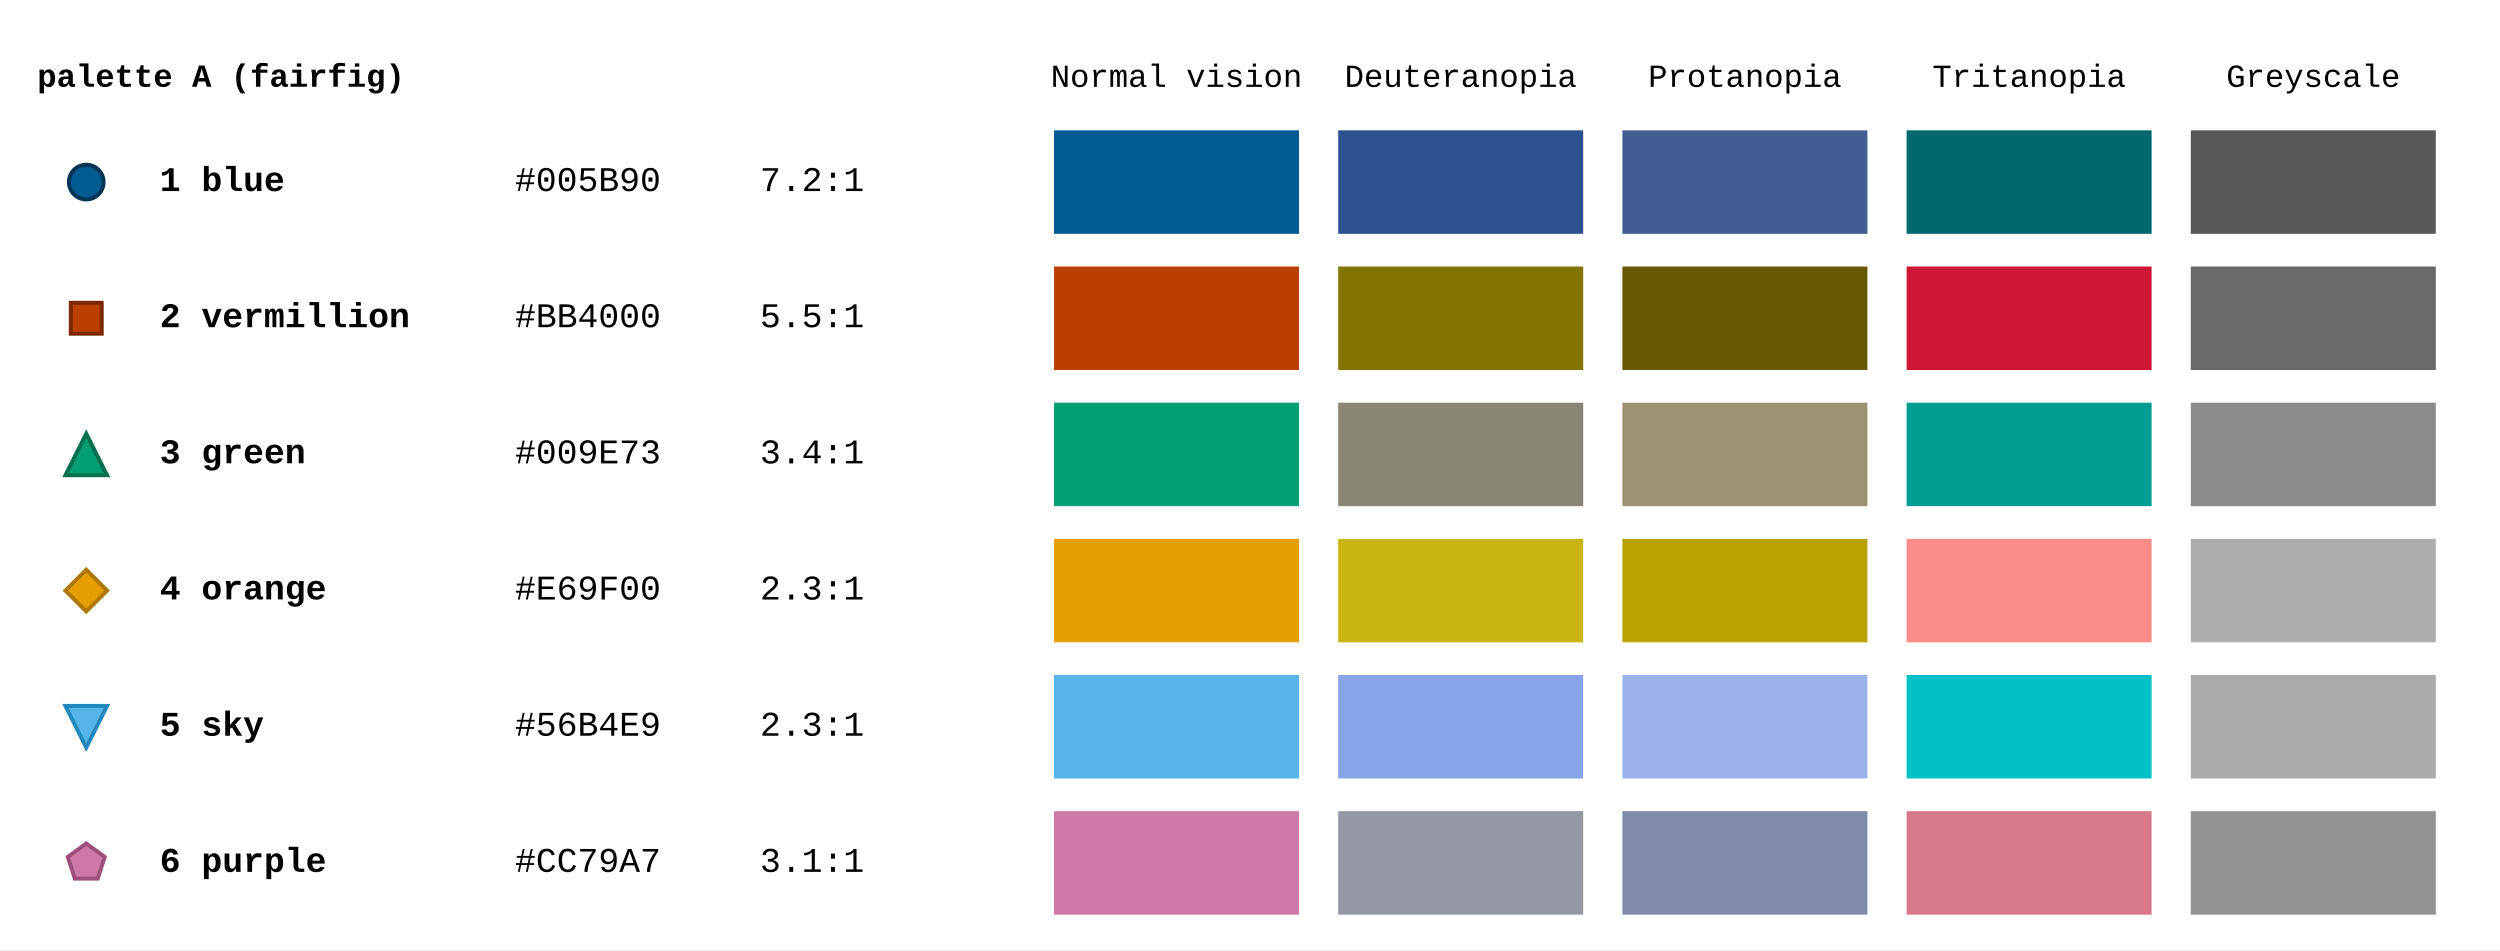
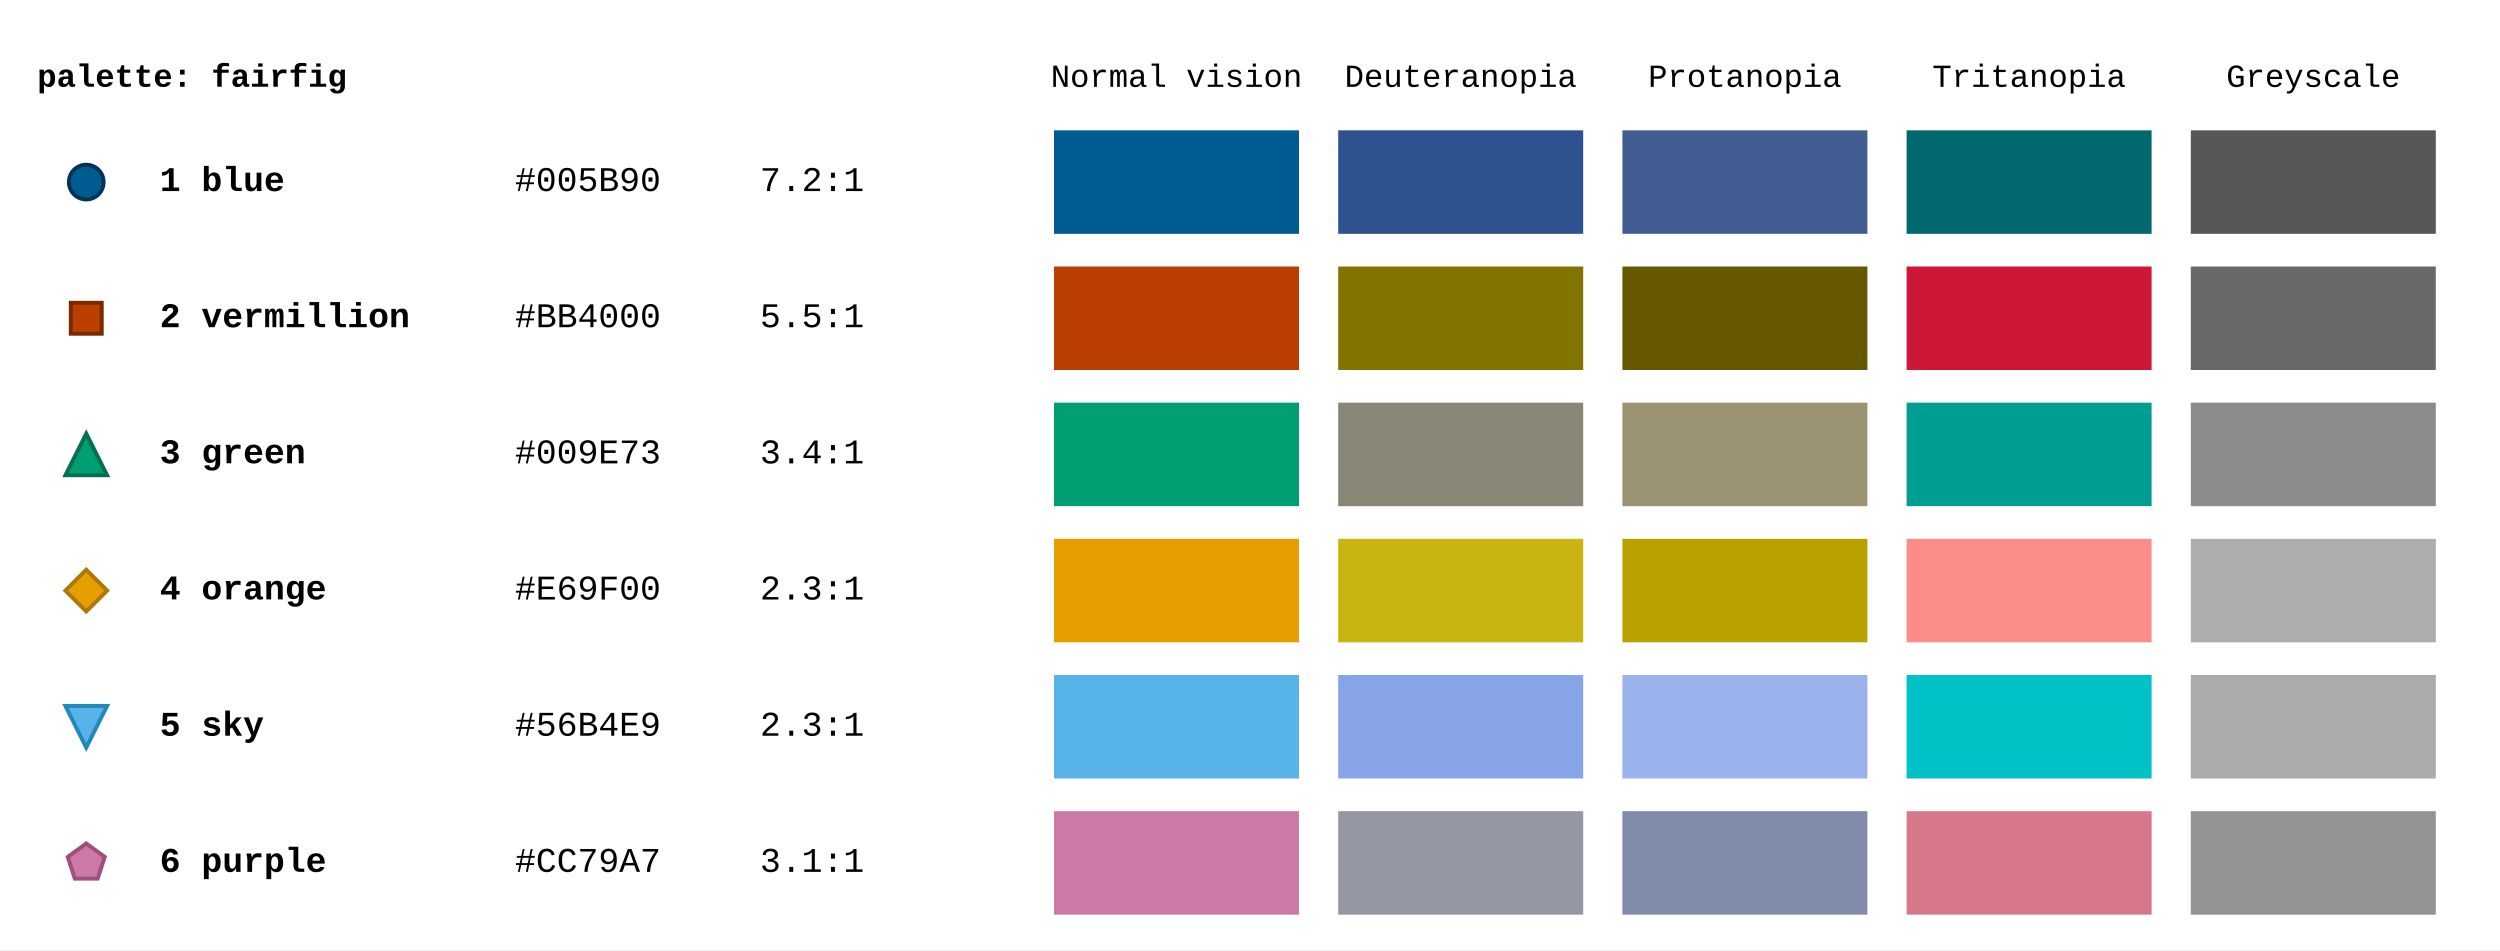
<svg xmlns="http://www.w3.org/2000/svg" xmlns:xlink="http://www.w3.org/1999/xlink" width="504pt" height="191.52pt" viewBox="0 0 504 191.52" version="1.1">
  <defs>
    <style type="text/css">*{stroke-linejoin: round; stroke-linecap: butt}</style>
  </defs>
  <g id="figure_1">
    <g id="patch_1">
      <path d="M 0 191.52  L 504 191.52  L 504 0  L 0 0  z " style="fill: #ffffff" />
    </g>
    <g id="axes_1">
      <g id="patch_2">
-         <path d="M 212.486 26.277  L 261.878 26.277  L 261.878 47.139  L 212.486 47.139  z " clip-path="url(#pbaf0c7e12b)" style="fill: #005b90" />
+         <path d="M 212.486 26.277  L 261.878 26.277  L 261.878 47.139  L 212.486 47.139  z " clip-path="url(#pe4993034ef)" style="fill: #005b90" />
      </g>
      <g id="patch_3">
-         <path d="M 269.781 26.277  L 319.173 26.277  L 319.173 47.139  L 269.781 47.139  z " clip-path="url(#pbaf0c7e12b)" style="fill: #2d528f" />
+         <path d="M 269.781 26.277  L 319.173 26.277  L 319.173 47.139  L 269.781 47.139  z " clip-path="url(#pe4993034ef)" style="fill: #2d528f" />
      </g>
      <g id="patch_4">
-         <path d="M 327.076 26.277  L 376.468 26.277  L 376.468 47.139  L 327.076 47.139  z " clip-path="url(#pbaf0c7e12b)" style="fill: #415d92" />
+         <path d="M 327.076 26.277  L 376.468 26.277  L 376.468 47.139  L 327.076 47.139  z " clip-path="url(#pe4993034ef)" style="fill: #415d92" />
      </g>
      <g id="patch_5">
-         <path d="M 384.371 26.277  L 433.763 26.277  L 433.763 47.139  L 384.371 47.139  z " clip-path="url(#pbaf0c7e12b)" style="fill: #00686e" />
+         <path d="M 384.371 26.277  L 433.763 26.277  L 433.763 47.139  L 384.371 47.139  z " clip-path="url(#pe4993034ef)" style="fill: #00686e" />
      </g>
      <g id="patch_6">
-         <path d="M 441.665 26.277  L 491.057 26.277  L 491.057 47.139  L 441.665 47.139  z " clip-path="url(#pbaf0c7e12b)" style="fill: #575757" />
+         <path d="M 441.665 26.277  L 491.057 26.277  L 491.057 47.139  L 441.665 47.139  z " clip-path="url(#pe4993034ef)" style="fill: #575757" />
      </g>
      <g id="patch_7">
-         <path d="M 212.486 53.728  L 261.878 53.728  L 261.878 74.591  L 212.486 74.591  z " clip-path="url(#pbaf0c7e12b)" style="fill: #bb4000" />
+         <path d="M 212.486 53.728  L 261.878 53.728  L 261.878 74.591  L 212.486 74.591  z " clip-path="url(#pe4993034ef)" style="fill: #bb4000" />
      </g>
      <g id="patch_8">
-         <path d="M 269.781 53.728  L 319.173 53.728  L 319.173 74.591  L 269.781 74.591  z " clip-path="url(#pbaf0c7e12b)" style="fill: #837400" />
+         <path d="M 269.781 53.728  L 319.173 53.728  L 319.173 74.591  L 269.781 74.591  z " clip-path="url(#pe4993034ef)" style="fill: #837400" />
      </g>
      <g id="patch_9">
-         <path d="M 327.076 53.728  L 376.468 53.728  L 376.468 74.591  L 327.076 74.591  z " clip-path="url(#pbaf0c7e12b)" style="fill: #655800" />
+         <path d="M 327.076 53.728  L 376.468 53.728  L 376.468 74.591  L 327.076 74.591  z " clip-path="url(#pe4993034ef)" style="fill: #655800" />
      </g>
      <g id="patch_10">
-         <path d="M 384.371 53.728  L 433.763 53.728  L 433.763 74.591  L 384.371 74.591  z " clip-path="url(#pbaf0c7e12b)" style="fill: #ce1737" />
+         <path d="M 384.371 53.728  L 433.763 53.728  L 433.763 74.591  L 384.371 74.591  z " clip-path="url(#pe4993034ef)" style="fill: #ce1737" />
      </g>
      <g id="patch_11">
-         <path d="M 441.665 53.728  L 491.057 53.728  L 491.057 74.591  L 441.665 74.591  z " clip-path="url(#pbaf0c7e12b)" style="fill: #696969" />
+         <path d="M 441.665 53.728  L 491.057 53.728  L 491.057 74.591  L 441.665 74.591  z " clip-path="url(#pe4993034ef)" style="fill: #696969" />
      </g>
      <g id="patch_12">
-         <path d="M 212.486 81.179  L 261.878 81.179  L 261.878 102.042  L 212.486 102.042  z " clip-path="url(#pbaf0c7e12b)" style="fill: #009e73" />
+         <path d="M 212.486 81.179  L 261.878 81.179  L 261.878 102.042  L 212.486 102.042  z " clip-path="url(#pe4993034ef)" style="fill: #009e73" />
      </g>
      <g id="patch_13">
-         <path d="M 269.781 81.179  L 319.173 81.179  L 319.173 102.042  L 269.781 102.042  z " clip-path="url(#pbaf0c7e12b)" style="fill: #8a8676" />
+         <path d="M 269.781 81.179  L 319.173 81.179  L 319.173 102.042  L 269.781 102.042  z " clip-path="url(#pe4993034ef)" style="fill: #8a8676" />
      </g>
      <g id="patch_14">
-         <path d="M 327.076 81.179  L 376.468 81.179  L 376.468 102.042  L 327.076 102.042  z " clip-path="url(#pbaf0c7e12b)" style="fill: #9a9271" />
+         <path d="M 327.076 81.179  L 376.468 81.179  L 376.468 102.042  L 327.076 102.042  z " clip-path="url(#pe4993034ef)" style="fill: #9a9271" />
      </g>
      <g id="patch_15">
-         <path d="M 384.371 81.179  L 433.763 81.179  L 433.763 102.042  L 384.371 102.042  z " clip-path="url(#pbaf0c7e12b)" style="fill: #009e92" />
+         <path d="M 384.371 81.179  L 433.763 81.179  L 433.763 102.042  L 384.371 102.042  z " clip-path="url(#pe4993034ef)" style="fill: #009e92" />
      </g>
      <g id="patch_16">
-         <path d="M 441.665 81.179  L 491.057 81.179  L 491.057 102.042  L 441.665 102.042  z " clip-path="url(#pbaf0c7e12b)" style="fill: #8b8b8b" />
+         <path d="M 441.665 81.179  L 491.057 81.179  L 491.057 102.042  L 441.665 102.042  z " clip-path="url(#pe4993034ef)" style="fill: #8b8b8b" />
      </g>
      <g id="patch_17">
-         <path d="M 212.486 108.63  L 261.878 108.63  L 261.878 129.493  L 212.486 129.493  z " clip-path="url(#pbaf0c7e12b)" style="fill: #e69f00" />
+         <path d="M 212.486 108.63  L 261.878 108.63  L 261.878 129.493  L 212.486 129.493  z " clip-path="url(#pe4993034ef)" style="fill: #e69f00" />
      </g>
      <g id="patch_18">
-         <path d="M 269.781 108.63  L 319.173 108.63  L 319.173 129.493  L 269.781 129.493  z " clip-path="url(#pbaf0c7e12b)" style="fill: #cab411" />
+         <path d="M 269.781 108.63  L 319.173 108.63  L 319.173 129.493  L 269.781 129.493  z " clip-path="url(#pe4993034ef)" style="fill: #cab411" />
      </g>
      <g id="patch_19">
-         <path d="M 327.076 108.63  L 376.468 108.63  L 376.468 129.493  L 327.076 129.493  z " clip-path="url(#pbaf0c7e12b)" style="fill: #b9a200" />
+         <path d="M 327.076 108.63  L 376.468 108.63  L 376.468 129.493  L 327.076 129.493  z " clip-path="url(#pe4993034ef)" style="fill: #b9a200" />
      </g>
      <g id="patch_20">
-         <path d="M 384.371 108.63  L 433.763 108.63  L 433.763 129.493  L 384.371 129.493  z " clip-path="url(#pbaf0c7e12b)" style="fill: #fb8c87" />
+         <path d="M 384.371 108.63  L 433.763 108.63  L 433.763 129.493  L 384.371 129.493  z " clip-path="url(#pe4993034ef)" style="fill: #fb8c87" />
      </g>
      <g id="patch_21">
-         <path d="M 441.665 108.63  L 491.057 108.63  L 491.057 129.493  L 441.665 129.493  z " clip-path="url(#pbaf0c7e12b)" style="fill: #adadad" />
+         <path d="M 441.665 108.63  L 491.057 108.63  L 491.057 129.493  L 441.665 129.493  z " clip-path="url(#pe4993034ef)" style="fill: #adadad" />
      </g>
      <g id="patch_22">
-         <path d="M 212.486 136.081  L 261.878 136.081  L 261.878 156.944  L 212.486 156.944  z " clip-path="url(#pbaf0c7e12b)" style="fill: #56b4e9" />
+         <path d="M 212.486 136.081  L 261.878 136.081  L 261.878 156.944  L 212.486 156.944  z " clip-path="url(#pe4993034ef)" style="fill: #56b4e9" />
      </g>
      <g id="patch_23">
-         <path d="M 269.781 136.081  L 319.173 136.081  L 319.173 156.944  L 269.781 156.944  z " clip-path="url(#pbaf0c7e12b)" style="fill: #87a4e8" />
+         <path d="M 269.781 136.081  L 319.173 136.081  L 319.173 156.944  L 269.781 156.944  z " clip-path="url(#pe4993034ef)" style="fill: #87a4e8" />
      </g>
      <g id="patch_24">
-         <path d="M 327.076 136.081  L 376.468 136.081  L 376.468 156.944  L 327.076 156.944  z " clip-path="url(#pbaf0c7e12b)" style="fill: #9bb3ec" />
+         <path d="M 327.076 136.081  L 376.468 136.081  L 376.468 156.944  L 327.076 156.944  z " clip-path="url(#pe4993034ef)" style="fill: #9bb3ec" />
      </g>
      <g id="patch_25">
-         <path d="M 384.371 136.081  L 433.763 136.081  L 433.763 156.944  L 384.371 156.944  z " clip-path="url(#pbaf0c7e12b)" style="fill: #00c2c6" />
+         <path d="M 384.371 136.081  L 433.763 136.081  L 433.763 156.944  L 384.371 156.944  z " clip-path="url(#pe4993034ef)" style="fill: #00c2c6" />
      </g>
      <g id="patch_26">
-         <path d="M 441.665 136.081  L 491.057 136.081  L 491.057 156.944  L 441.665 156.944  z " clip-path="url(#pbaf0c7e12b)" style="fill: #ababab" />
+         <path d="M 441.665 136.081  L 491.057 136.081  L 491.057 156.944  L 441.665 156.944  z " clip-path="url(#pe4993034ef)" style="fill: #ababab" />
      </g>
      <g id="patch_27">
-         <path d="M 212.486 163.533  L 261.878 163.533  L 261.878 184.395  L 212.486 184.395  z " clip-path="url(#pbaf0c7e12b)" style="fill: #cc79a7" />
+         <path d="M 212.486 163.533  L 261.878 163.533  L 261.878 184.395  L 212.486 184.395  z " clip-path="url(#pe4993034ef)" style="fill: #cc79a7" />
      </g>
      <g id="patch_28">
-         <path d="M 269.781 163.533  L 319.173 163.533  L 319.173 184.395  L 269.781 184.395  z " clip-path="url(#pbaf0c7e12b)" style="fill: #9498a5" />
+         <path d="M 269.781 163.533  L 319.173 163.533  L 319.173 184.395  L 269.781 184.395  z " clip-path="url(#pe4993034ef)" style="fill: #9498a5" />
      </g>
      <g id="patch_29">
-         <path d="M 327.076 163.533  L 376.468 163.533  L 376.468 184.395  L 327.076 184.395  z " clip-path="url(#pbaf0c7e12b)" style="fill: #808ba9" />
+         <path d="M 327.076 163.533  L 376.468 163.533  L 376.468 184.395  L 327.076 184.395  z " clip-path="url(#pe4993034ef)" style="fill: #808ba9" />
      </g>
      <g id="patch_30">
-         <path d="M 384.371 163.533  L 433.763 163.533  L 433.763 184.395  L 384.371 184.395  z " clip-path="url(#pbaf0c7e12b)" style="fill: #d6788a" />
+         <path d="M 384.371 163.533  L 433.763 163.533  L 433.763 184.395  L 384.371 184.395  z " clip-path="url(#pe4993034ef)" style="fill: #d6788a" />
      </g>
      <g id="patch_31">
-         <path d="M 441.665 163.533  L 491.057 163.533  L 491.057 184.395  L 441.665 184.395  z " clip-path="url(#pbaf0c7e12b)" style="fill: #939393" />
+         <path d="M 441.665 163.533  L 491.057 163.533  L 491.057 184.395  L 441.665 184.395  z " clip-path="url(#pe4993034ef)" style="fill: #939393" />
      </g>
      <g id="line2d_1">
        <defs>
-           <path id="mf4acc3698c" d="M 0 3.5  C 0.928 3.5 1.819 3.131 2.475 2.475  C 3.131 1.819 3.5 0.928 3.5 0  C 3.5 -0.928 3.131 -1.819 2.475 -2.475  C 1.819 -3.131 0.928 -3.5 0 -3.5  C -0.928 -3.5 -1.819 -3.131 -2.475 -2.475  C -3.131 -1.819 -3.5 -0.928 -3.5 0  C -3.5 0.928 -3.131 1.819 -2.475 2.475  C -1.819 3.131 -0.928 3.5 0 3.5  z " style="stroke: #013455; stroke-width: 0.8" />
-         </defs>
-         <g clip-path="url(#pbaf0c7e12b)">
-           <use xlink:href="#mf4acc3698c" x="17.388" y="36.708" style="fill: #005b90; stroke: #013455; stroke-width: 0.8" />
+           <path id="m2b24d2f543" d="M 0 3.5  C 0.928 3.5 1.819 3.131 2.475 2.475  C 3.131 1.819 3.5 0.928 3.5 0  C 3.5 -0.928 3.131 -1.819 2.475 -2.475  C 1.819 -3.131 0.928 -3.5 0 -3.5  C -0.928 -3.5 -1.819 -3.131 -2.475 -2.475  C -3.131 -1.819 -3.5 -0.928 -3.5 0  C -3.5 0.928 -3.131 1.819 -2.475 2.475  C -1.819 3.131 -0.928 3.5 0 3.5  z " style="stroke: #013455; stroke-width: 0.8" />
+         </defs>
+         <g clip-path="url(#pe4993034ef)">
+           <use xlink:href="#m2b24d2f543" x="17.388" y="36.708" style="fill: #005b90; stroke: #013455; stroke-width: 0.8" />
        </g>
      </g>
      <g id="line2d_2">
        <defs>
-           <path id="m373856c579" d="M -3.115 3.115  L 3.115 3.115  L 3.115 -3.115  L -3.115 -3.115  z " style="stroke: #7c2800; stroke-width: 0.8; stroke-linejoin: miter" />
-         </defs>
-         <g clip-path="url(#pbaf0c7e12b)">
-           <use xlink:href="#m373856c579" x="17.388" y="64.159" style="fill: #bb4000; stroke: #7c2800; stroke-width: 0.8; stroke-linejoin: miter" />
+           <path id="mf0516956cd" d="M -3.115 3.115  L 3.115 3.115  L 3.115 -3.115  L -3.115 -3.115  z " style="stroke: #7c2800; stroke-width: 0.8; stroke-linejoin: miter" />
+         </defs>
+         <g clip-path="url(#pe4993034ef)">
+           <use xlink:href="#mf0516956cd" x="17.388" y="64.159" style="fill: #bb4000; stroke: #7c2800; stroke-width: 0.8; stroke-linejoin: miter" />
        </g>
      </g>
      <g id="line2d_3">
        <defs>
-           <path id="m5a4c17eca0" d="M 0 -4.2  L -4.2 4.2  L 4.2 4.2  z " style="stroke: #066f50; stroke-width: 0.8; stroke-linejoin: miter" />
-         </defs>
-         <g clip-path="url(#pbaf0c7e12b)">
-           <use xlink:href="#m5a4c17eca0" x="17.388" y="91.61" style="fill: #009e73; stroke: #066f50; stroke-width: 0.8; stroke-linejoin: miter" />
+           <path id="m35205c8235" d="M 0 -4.2  L -4.2 4.2  L 4.2 4.2  z " style="stroke: #066f50; stroke-width: 0.8; stroke-linejoin: miter" />
+         </defs>
+         <g clip-path="url(#pe4993034ef)">
+           <use xlink:href="#m35205c8235" x="17.388" y="91.61" style="fill: #009e73; stroke: #066f50; stroke-width: 0.8; stroke-linejoin: miter" />
        </g>
      </g>
      <g id="line2d_4">
        <defs>
-           <path id="m4492983e40" d="M -0 4.207  L 4.207 0  L 0 -4.207  L -4.207 -0  z " style="stroke: #ae7809; stroke-width: 0.8; stroke-linejoin: miter" />
-         </defs>
-         <g clip-path="url(#pbaf0c7e12b)">
-           <use xlink:href="#m4492983e40" x="17.388" y="119.062" style="fill: #e69f00; stroke: #ae7809; stroke-width: 0.8; stroke-linejoin: miter" />
+           <path id="m813e3ed3ed" d="M -0 4.207  L 4.207 0  L 0 -4.207  L -4.207 -0  z " style="stroke: #ae7809; stroke-width: 0.8; stroke-linejoin: miter" />
+         </defs>
+         <g clip-path="url(#pe4993034ef)">
+           <use xlink:href="#m813e3ed3ed" x="17.388" y="119.062" style="fill: #e69f00; stroke: #ae7809; stroke-width: 0.8; stroke-linejoin: miter" />
        </g>
      </g>
      <g id="line2d_5">
        <defs>
-           <path id="ma73999e1c7" d="M -0 4.2  L 4.2 -4.2  L -4.2 -4.2  z " style="stroke: #2288bb; stroke-width: 0.8; stroke-linejoin: miter" />
-         </defs>
-         <g clip-path="url(#pbaf0c7e12b)">
-           <use xlink:href="#ma73999e1c7" x="17.388" y="146.513" style="fill: #56b4e9; stroke: #2288bb; stroke-width: 0.8; stroke-linejoin: miter" />
+           <path id="mbdcfb604cb" d="M -0 4.2  L 4.2 -4.2  L -4.2 -4.2  z " style="stroke: #2288bb; stroke-width: 0.8; stroke-linejoin: miter" />
+         </defs>
+         <g clip-path="url(#pe4993034ef)">
+           <use xlink:href="#mbdcfb604cb" x="17.388" y="146.513" style="fill: #56b4e9; stroke: #2288bb; stroke-width: 0.8; stroke-linejoin: miter" />
        </g>
      </g>
      <g id="line2d_6">
        <defs>
-           <path id="m181c777bb3" d="M 0 -3.92  L -3.728 -1.211  L -2.304 3.171  L 2.304 3.171  L 3.728 -1.211  z " style="stroke: #9e4f7c; stroke-width: 0.8; stroke-linejoin: miter" />
-         </defs>
-         <g clip-path="url(#pbaf0c7e12b)">
-           <use xlink:href="#m181c777bb3" x="17.388" y="173.964" style="fill: #cc79a7; stroke: #9e4f7c; stroke-width: 0.8; stroke-linejoin: miter" />
+           <path id="m96922abf8d" d="M 0 -3.92  L -3.728 -1.211  L -2.304 3.171  L 2.304 3.171  L 3.728 -1.211  z " style="stroke: #9e4f7c; stroke-width: 0.8; stroke-linejoin: miter" />
+         </defs>
+         <g clip-path="url(#pe4993034ef)">
+           <use xlink:href="#m96922abf8d" x="17.388" y="173.964" style="fill: #cc79a7; stroke: #9e4f7c; stroke-width: 0.8; stroke-linejoin: miter" />
        </g>
      </g>
      <g id="text_1">
-         <text style="font-weight: 700; font-size: 6.5px; font-family: 'Liberation Mono', 'Courier New', monospace; text-anchor: start" x="7.51" y="17.488" transform="rotate(-0 7.5096 17.48753)">palette A (fairfig)</text>
+         <text style="font-weight: 700; font-size: 6.5px; font-family: 'Liberation Mono', 'Courier New', monospace; text-anchor: start" x="7.51" y="17.488" transform="rotate(-0 7.5096 17.48753)">palette: fairfig</text>
      </g>
      <g id="text_2">
        <text style="font-size: 6.5px; font-family: 'Liberation Mono', 'Courier New', monospace; text-anchor: middle" x="237.182" y="17.516" transform="rotate(-0 237.1824 17.51597)">Normal vision</text>
      </g>
      <g id="text_3">
        <text style="font-size: 6.5px; font-family: 'Liberation Mono', 'Courier New', monospace; text-anchor: middle" x="294.477" y="17.516" transform="rotate(-0 294.4771 17.51597)">Deuteranopia</text>
      </g>
      <g id="text_4">
        <text style="font-size: 6.5px; font-family: 'Liberation Mono', 'Courier New', monospace; text-anchor: middle" x="351.772" y="17.516" transform="rotate(-0 351.7718 17.51597)">Protanopia</text>
      </g>
      <g id="text_5">
        <text style="font-size: 6.5px; font-family: 'Liberation Mono', 'Courier New', monospace; text-anchor: middle" x="409.067" y="17.516" transform="rotate(-0 409.0666 17.51597)">Tritanopia</text>
      </g>
      <g id="text_6">
        <text style="font-size: 6.5px; font-family: 'Liberation Mono', 'Courier New', monospace; text-anchor: middle" x="466.361" y="17.516" transform="rotate(-0 466.3613 17.51597)">Greyscale</text>
      </g>
      <g id="text_7">
        <text style="font-weight: 700; font-size: 7px; font-family: 'Liberation Mono', 'Courier New', monospace; text-anchor: start" x="32.206" y="38.518" transform="rotate(-0 32.2056 38.51816)">1 blue</text>
      </g>
      <g id="text_8">
        <text style="font-size: 7px; font-family: 'Liberation Mono', 'Courier New', monospace; text-anchor: start" x="103.824" y="38.518" transform="rotate(-0 103.824 38.51816)">#005B90</text>
      </g>
      <g id="text_9">
        <text style="font-size: 7px; font-family: 'Liberation Mono', 'Courier New', monospace; text-anchor: start" x="153.216" y="38.518" transform="rotate(-0 153.216 38.51816)">7.2:1</text>
      </g>
      <g id="text_10">
        <text style="font-weight: 700; font-size: 7px; font-family: 'Liberation Mono', 'Courier New', monospace; text-anchor: start" x="32.206" y="65.969" transform="rotate(-0 32.2056 65.96936)">2 vermillion</text>
      </g>
      <g id="text_11">
        <text style="font-size: 7px; font-family: 'Liberation Mono', 'Courier New', monospace; text-anchor: start" x="103.824" y="65.969" transform="rotate(-0 103.824 65.96936)">#BB4000</text>
      </g>
      <g id="text_12">
        <text style="font-size: 7px; font-family: 'Liberation Mono', 'Courier New', monospace; text-anchor: start" x="153.216" y="65.969" transform="rotate(-0 153.216 65.96936)">5.5:1</text>
      </g>
      <g id="text_13">
        <text style="font-weight: 700; font-size: 7px; font-family: 'Liberation Mono', 'Courier New', monospace; text-anchor: start" x="32.206" y="93.39" transform="rotate(-0 32.2056 93.38993)">3 green</text>
      </g>
      <g id="text_14">
        <text style="font-size: 7px; font-family: 'Liberation Mono', 'Courier New', monospace; text-anchor: start" x="103.824" y="93.421" transform="rotate(-0 103.824 93.42056)">#009E73</text>
      </g>
      <g id="text_15">
        <text style="font-size: 7px; font-family: 'Liberation Mono', 'Courier New', monospace; text-anchor: start" x="153.216" y="93.421" transform="rotate(-0 153.216 93.42056)">3.4:1</text>
      </g>
      <g id="text_16">
        <text style="font-weight: 700; font-size: 7px; font-family: 'Liberation Mono', 'Courier New', monospace; text-anchor: start" x="32.206" y="120.841" transform="rotate(-0 32.2056 120.8411)">4 orange</text>
      </g>
      <g id="text_17">
        <text style="font-size: 7px; font-family: 'Liberation Mono', 'Courier New', monospace; text-anchor: start" x="103.824" y="120.872" transform="rotate(-0 103.824 120.8718)">#E69F00</text>
      </g>
      <g id="text_18">
        <text style="font-size: 7px; font-family: 'Liberation Mono', 'Courier New', monospace; text-anchor: start" x="153.216" y="120.872" transform="rotate(-0 153.216 120.8718)">2.3:1</text>
      </g>
      <g id="text_19">
        <text style="font-weight: 700; font-size: 7px; font-family: 'Liberation Mono', 'Courier New', monospace; text-anchor: start" x="32.206" y="148.323" transform="rotate(-0 32.2056 148.323)">5 sky</text>
      </g>
      <g id="text_20">
        <text style="font-size: 7px; font-family: 'Liberation Mono', 'Courier New', monospace; text-anchor: start" x="103.824" y="148.323" transform="rotate(-0 103.824 148.323)">#56B4E9</text>
      </g>
      <g id="text_21">
        <text style="font-size: 7px; font-family: 'Liberation Mono', 'Courier New', monospace; text-anchor: start" x="153.216" y="148.323" transform="rotate(-0 153.216 148.323)">2.3:1</text>
      </g>
      <g id="text_22">
        <text style="font-weight: 700; font-size: 7px; font-family: 'Liberation Mono', 'Courier New', monospace; text-anchor: start" x="32.206" y="175.774" transform="rotate(-0 32.2056 175.7742)">6 purple</text>
      </g>
      <g id="text_23">
        <text style="font-size: 7px; font-family: 'Liberation Mono', 'Courier New', monospace; text-anchor: start" x="103.824" y="175.774" transform="rotate(-0 103.824 175.7742)">#CC79A7</text>
      </g>
      <g id="text_24">
        <text style="font-size: 7px; font-family: 'Liberation Mono', 'Courier New', monospace; text-anchor: start" x="153.216" y="175.774" transform="rotate(-0 153.216 175.7742)">3.1:1</text>
      </g>
    </g>
  </g>
  <defs>
-     <clipPath id="pbaf0c7e12b">
+     <clipPath id="pe4993034ef">
      <rect x="5.04" y="22.982" width="493.92" height="164.707" />
    </clipPath>
  </defs>
</svg>
